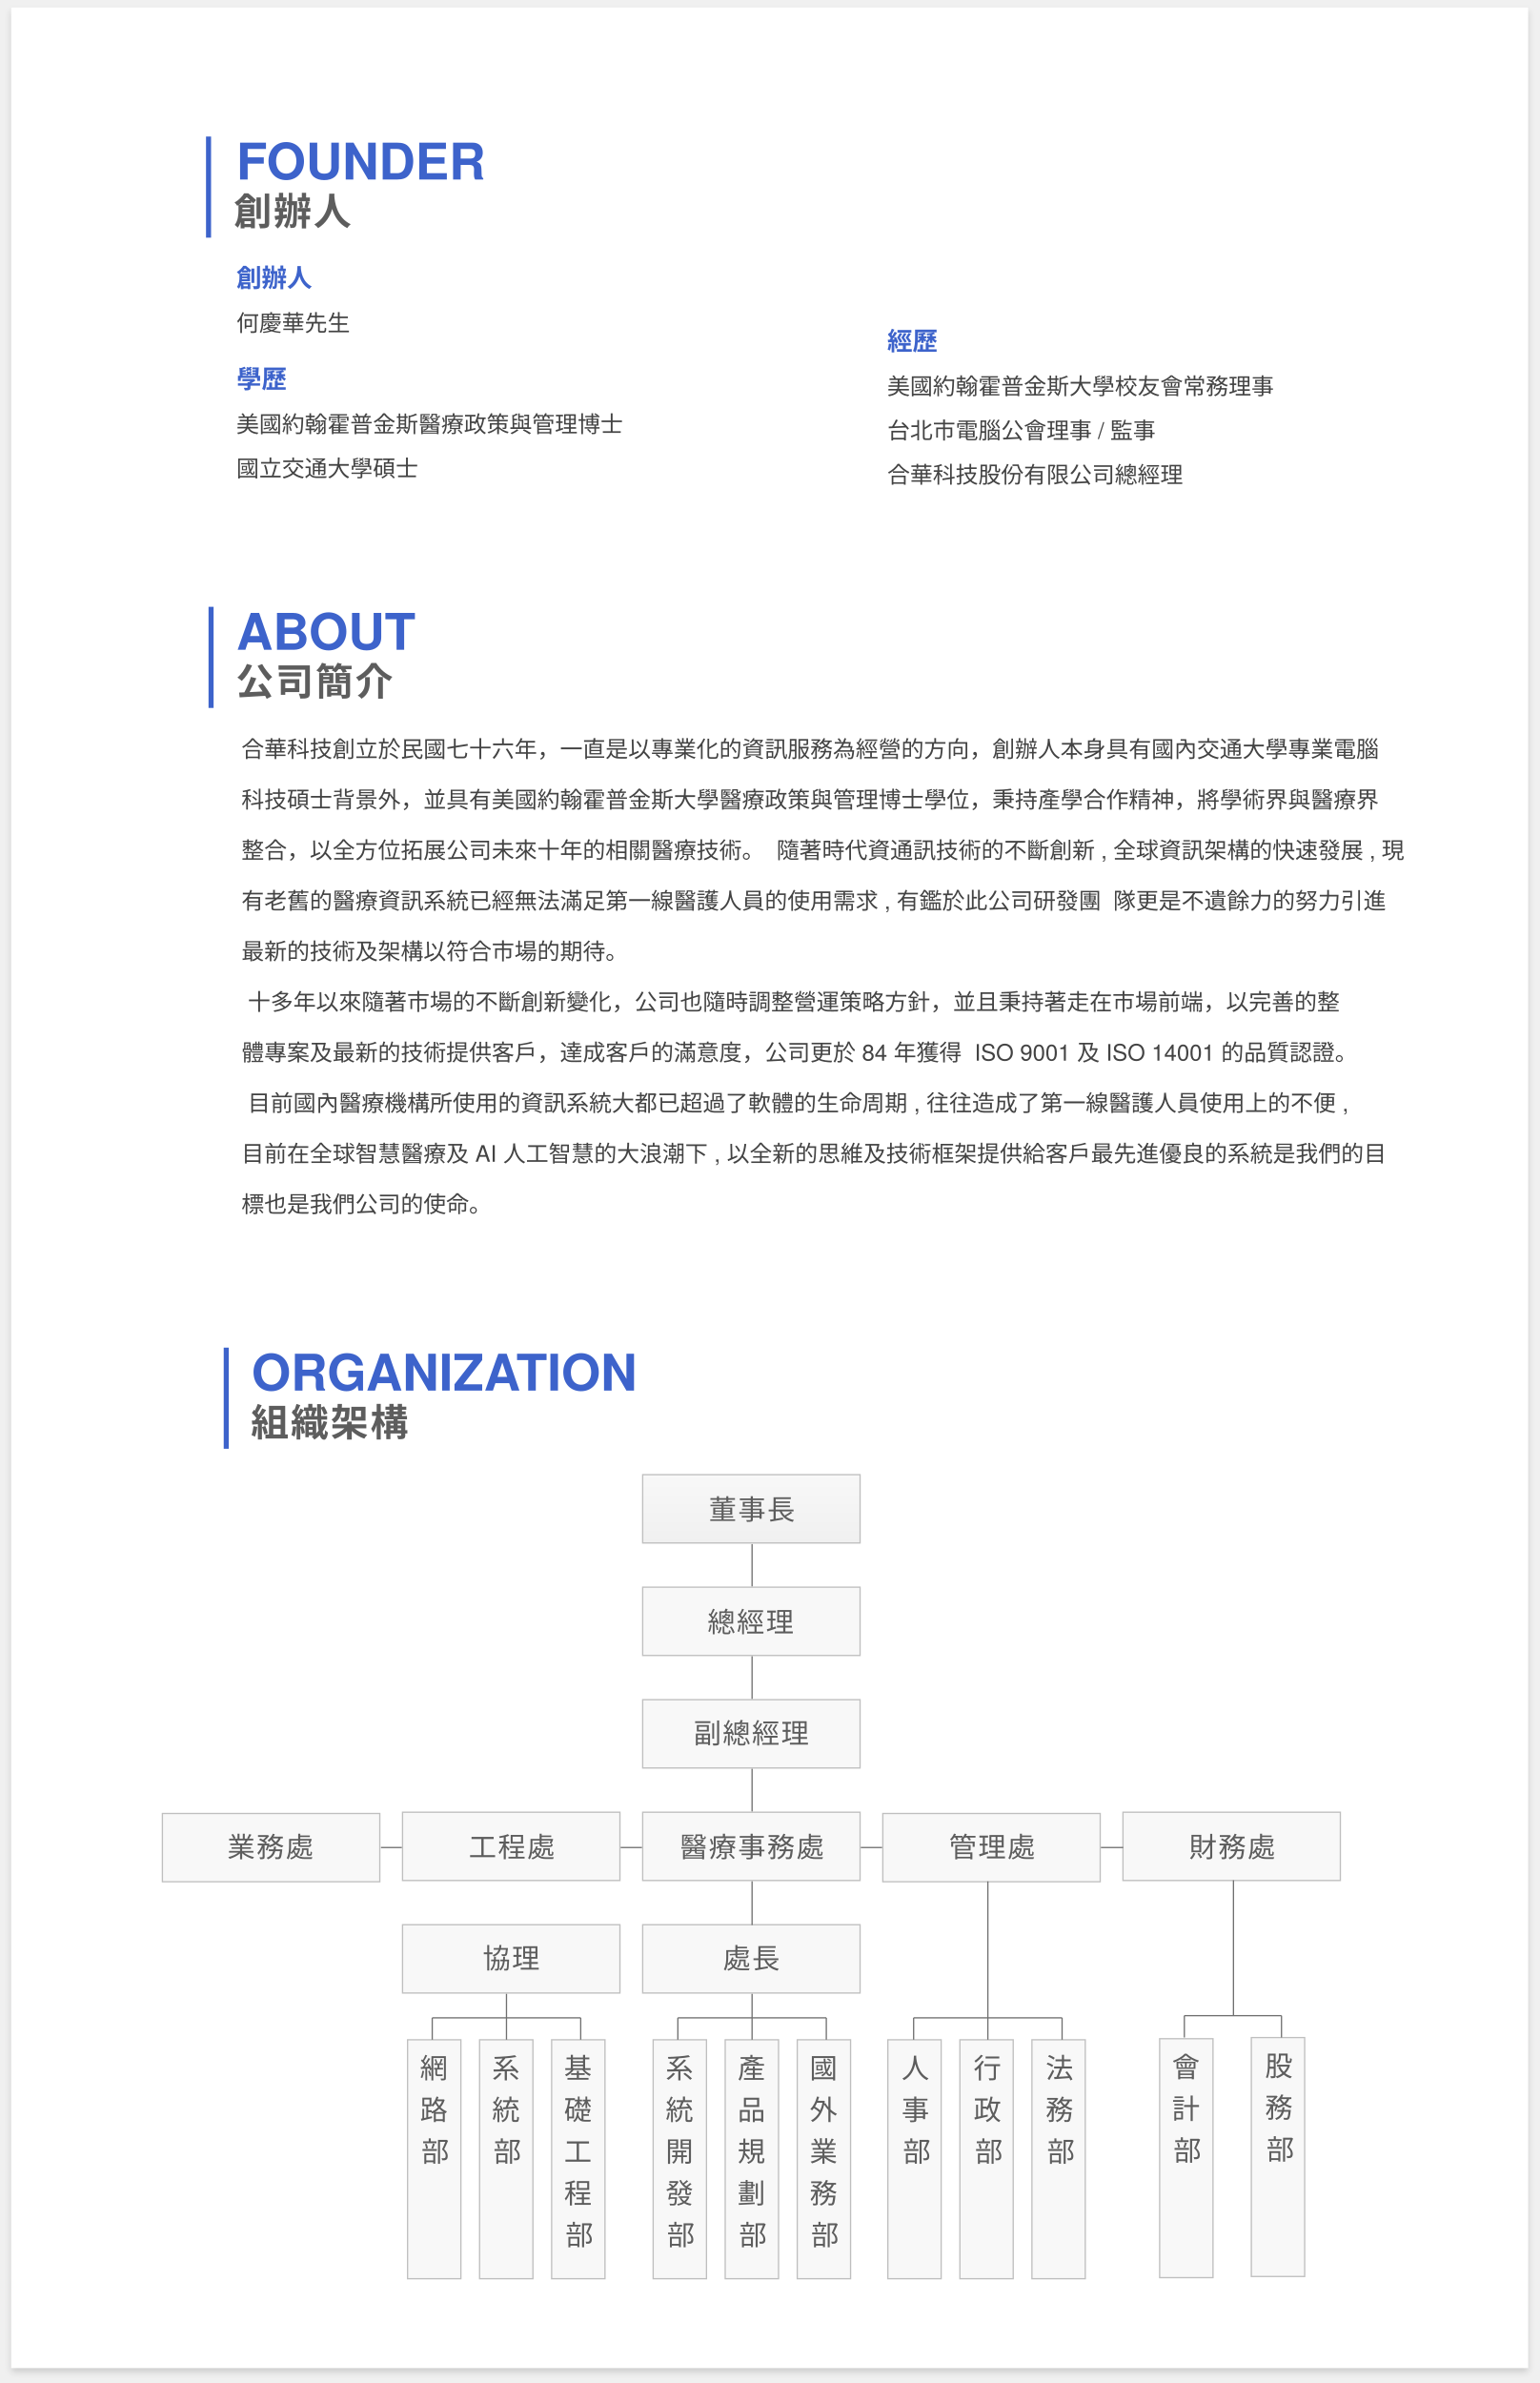
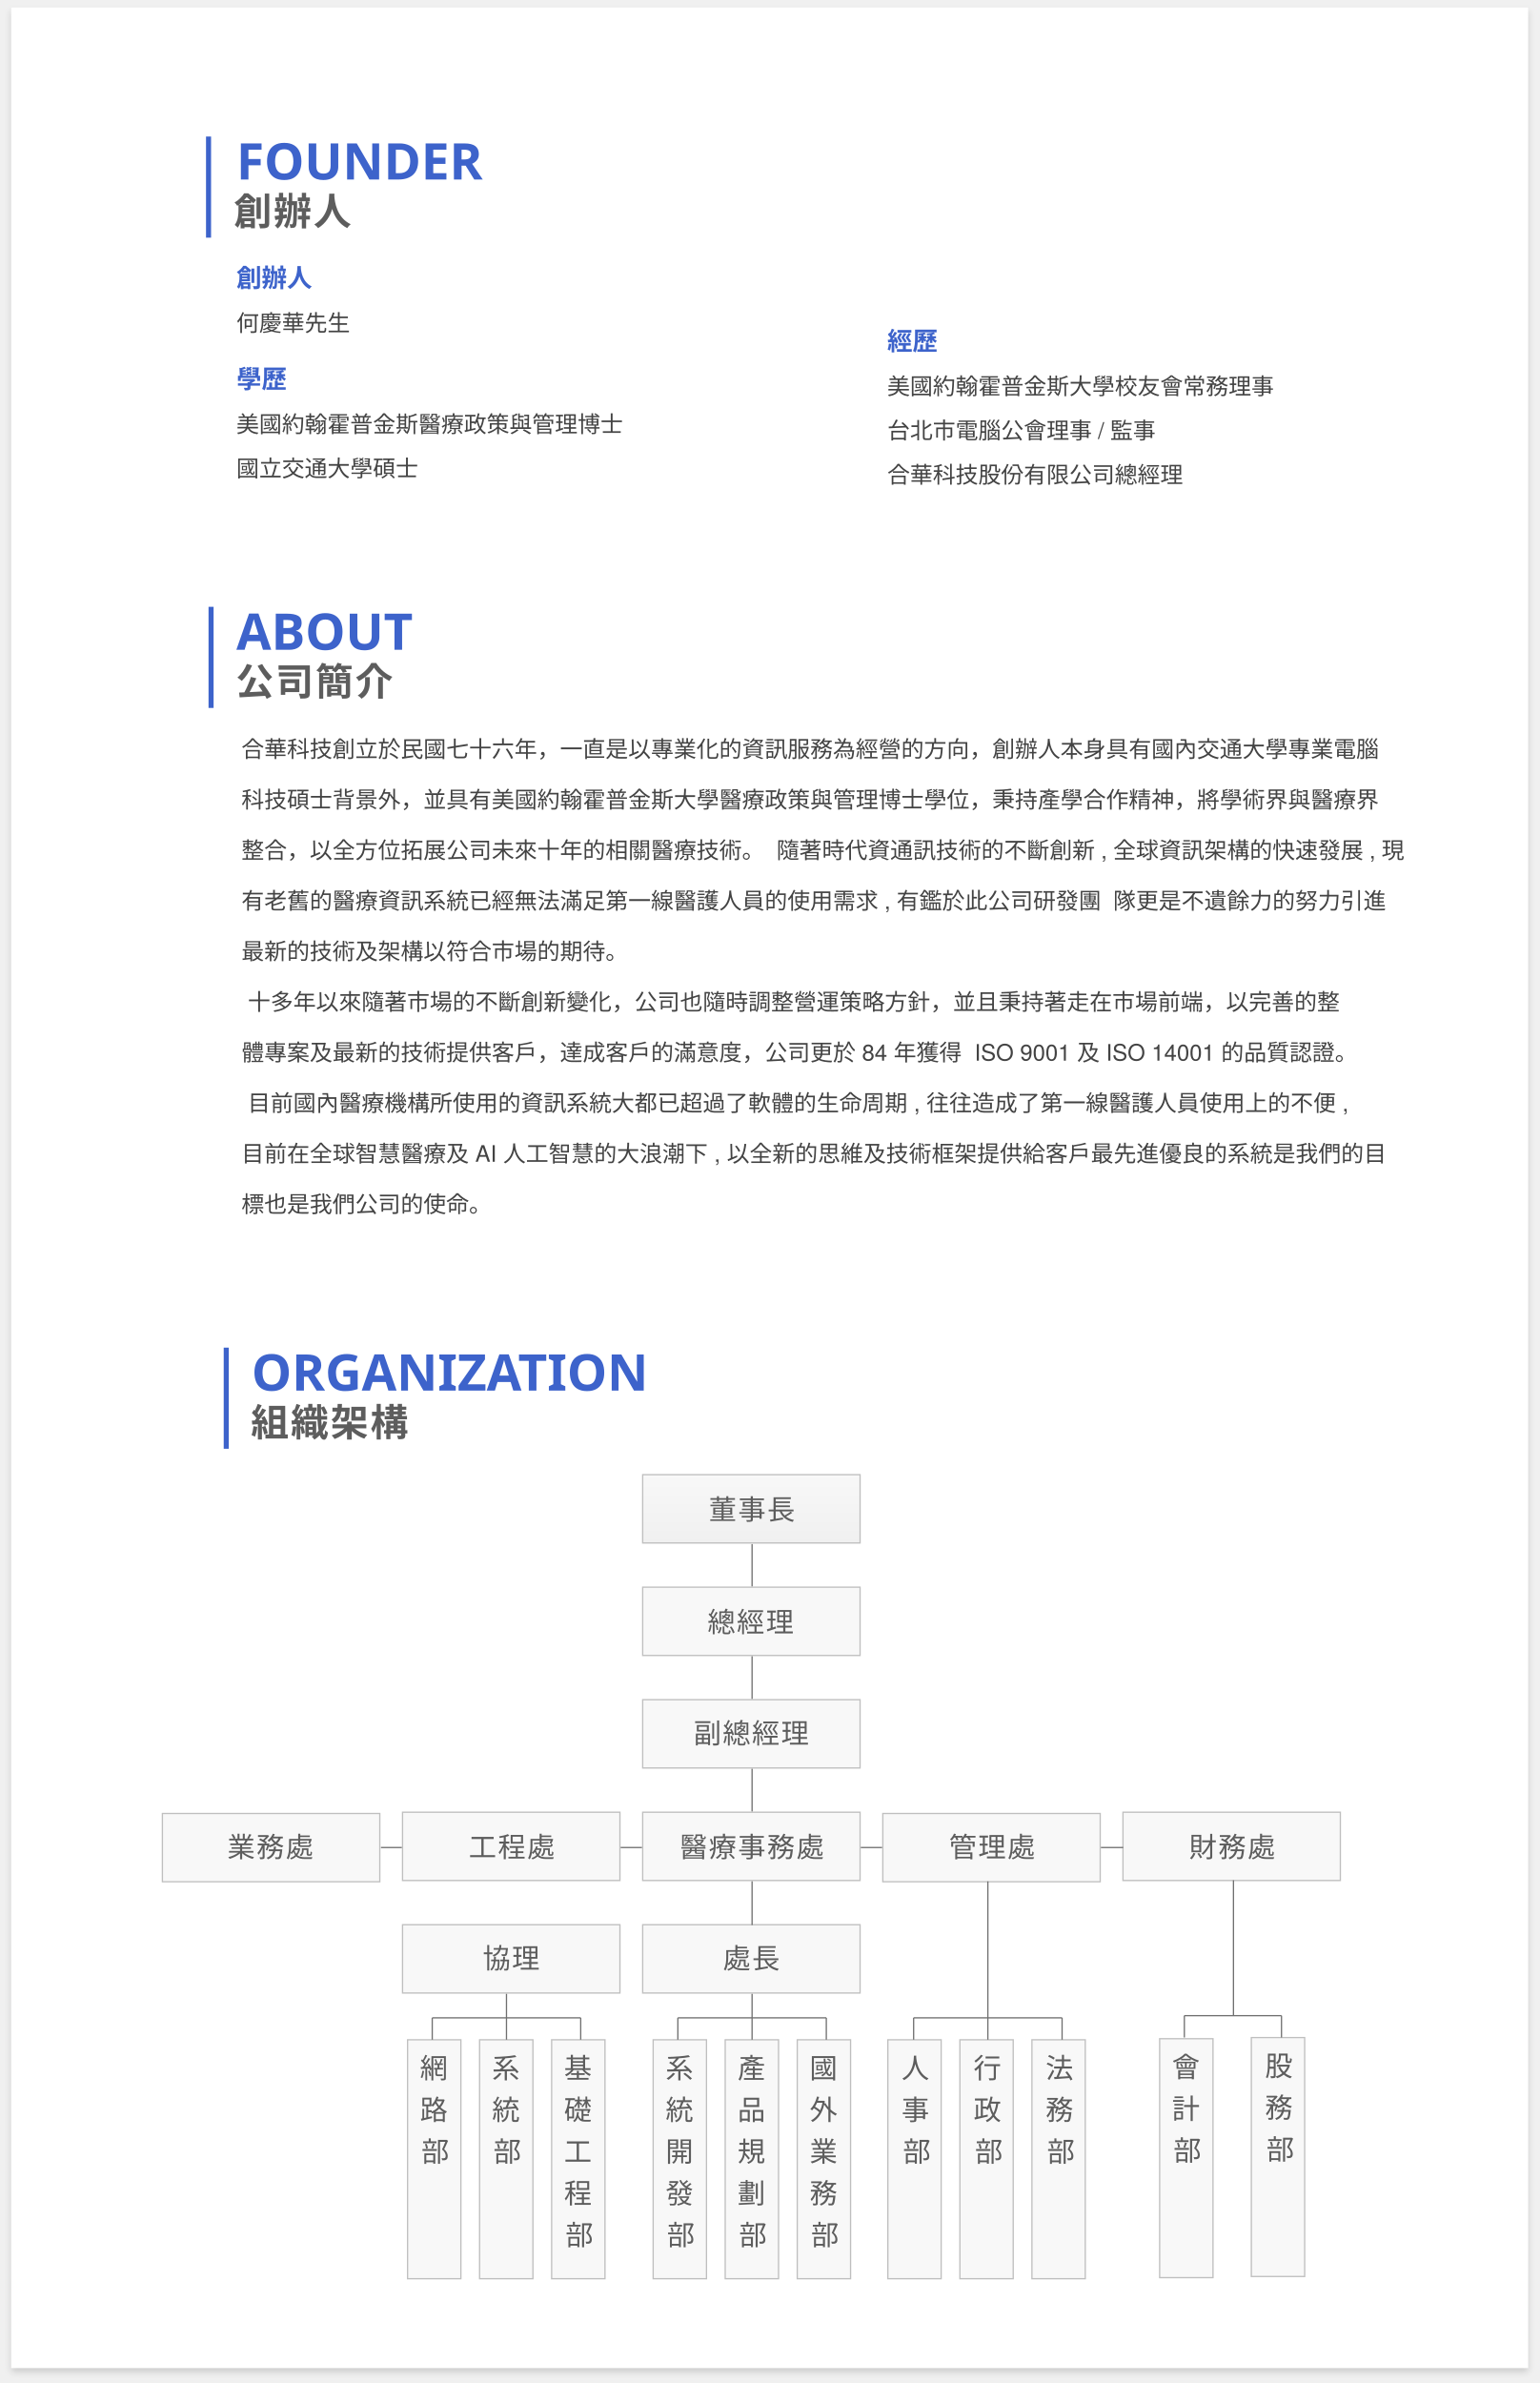
<svg xmlns="http://www.w3.org/2000/svg" width="1218" height="1885" viewBox="0 0 1218 1885">
  <defs>
    <filter id="Rectangle_88" x="0" y="0" width="1218" height="1885" filterUnits="userSpaceOnUse">
      <feOffset dy="3" input="SourceAlpha" />
      <feGaussianBlur stdDeviation="3" result="blur" />
      <feFlood flood-opacity="0.161" />
      <feComposite operator="in" in2="blur" />
      <feComposite in="SourceGraphic" />
    </filter>
    <linearGradient id="linear-gradient" x1="0.5" x2="0.5" y2="1" gradientUnits="objectBoundingBox">
      <stop offset="0" stop-color="#f8f8f8" />
      <stop offset="1" stop-color="#f0f0f0" />
    </linearGradient>
  </defs>
  <g id="Group_6338" data-name="Group 6338" transform="translate(-351 -542)">
    <g transform="matrix(1, 0, 0, 1, 351, 542)" filter="url(#Rectangle_88)">
      <rect id="Rectangle_88-2" data-name="Rectangle 88" width="1200" height="1867" transform="translate(9 6)" fill="#fff" />
    </g>
    <g id="Group_6336" data-name="Group 6336" transform="translate(0 30)">
      <g id="Group_6284" data-name="Group 6284" transform="translate(-22 9)">
        <text id="合華科技創立於民國七十六年_一直是以專業化的資訊服務為經營的方向_創辦人本身具有國內交通大學專業電腦科技碩士背景外_並具有美國約翰霍普金斯大學醫療政策與管理博士學位_秉持產學合作精神_將學術界與醫療界整合_以全方位拓展公司未來十年的相關醫療技術_隨著時代資通訊技術的不斷創新_全球資訊架構的快速發展_現有老舊的醫療資訊系統已經無法滿足第一線醫護人員的使用需求_有鑑於此公司研發團_隊更是不遺餘力的努力引進最新的技術及架構以符合市場的期待_十多年以來隨著市場的不斷創新變化_公司也隨時調整營運策略方針_並且" data-name="合華科技創立於民國七十六年，一直是以專業化的資訊服務為經營的方向，創辦人本身具有國內交通大學專業電腦科技碩士背景外，並具有美國約翰霍普金斯大學醫療政策與管理博士學位，秉持產學合作精神，將學術界與醫療界整合，以全方位拓展公司未來十年的相關醫療技術。 隨著時代資通訊技術的不斷創新,全球資訊架構的快速發展,現有老舊的醫療資訊系統已經無法滿足第一線醫護人員的使用需求,有鑑於此公司研發團 隊更是不遺餘力的努力引進最新的技術及架構以符合市場的期待。   十多年以來隨著市場的不斷創新變化，公司也隨時調整營運策略方針，並且" transform="translate(564 1083)" fill="#434343" font-size="18" font-family="PingFangSC-Regular, PingFang SC">
          <tspan x="0" y="19">合華科技創立於民國七十六年，一直是以專業化的資訊服務為經營的方向，創辦人本身具有國內交通大學專業電腦</tspan>
          <tspan x="0" y="59">科技碩士背景外，並具有美國約翰霍普金斯大學醫療政策與管理博士學位，秉持產學合作精神，將學術界與醫療界</tspan>
          <tspan x="0" y="99">整合，以全方位拓展公司未來十年的相關醫療技術。</tspan>
          <tspan y="99" font-family="HelveticaNeue, Helvetica Neue"> </tspan>
          <tspan y="99">隨著時代資通訊技術的不斷創新</tspan>
          <tspan y="99" font-family="HelveticaNeue, Helvetica Neue">,</tspan>
          <tspan y="99">全球資訊架構的快速發展</tspan>
          <tspan y="99" font-family="HelveticaNeue, Helvetica Neue">,</tspan>
          <tspan y="99">現</tspan>
          <tspan x="0" y="139">有老舊的醫療資訊系統已經無法滿足第一線醫護人員的使用需求</tspan>
          <tspan y="139" font-family="HelveticaNeue, Helvetica Neue">,</tspan>
          <tspan y="139">有鑑於此公司研發團</tspan>
          <tspan y="139" font-family="HelveticaNeue, Helvetica Neue"> </tspan>
          <tspan y="139">隊更是不遺餘力的努力引進</tspan>
          <tspan x="0" y="179">最新的技術及架構以符合市場的期待。</tspan>
          <tspan y="179" font-family="HelveticaNeue, Helvetica Neue" />
          <tspan font-family="HelveticaNeue, Helvetica Neue">
            <tspan x="0" y="219">  </tspan>
            <tspan y="219" font-family="PingFangSC-Regular, PingFang SC">
              十多年以來隨著市場的不斷創新變化，公司也隨時調整營運策略方針，並且秉持著走在市場前端，以完善的整</tspan>
            <tspan x="0" y="259" font-family="PingFangSC-Regular, PingFang SC">體專案及最新的技術提供客戶，達成客戶的滿意度，公司更於</tspan>
            <tspan y="259">84</tspan>
            <tspan y="259" font-family="PingFangSC-Regular, PingFang SC">年獲得</tspan>
            <tspan y="259" xml:space="preserve"> ISO 9001</tspan>
            <tspan y="259" font-family="PingFangSC-Regular, PingFang SC">及</tspan>
            <tspan y="259">ISO 14001</tspan>
            <tspan y="259" font-family="PingFangSC-Regular, PingFang SC">的品質認證。</tspan>
            <tspan y="259" />
            <tspan x="0" y="299">  </tspan>
            <tspan y="299" font-family="PingFangSC-Regular, PingFang SC">目前國內醫療機構所使用的資訊系統大都已超過了軟體的生命周期</tspan>
            <tspan y="299">,</tspan>
            <tspan y="299" font-family="PingFangSC-Regular, PingFang SC">往往造成了第一線醫護人員使用上的不便</tspan>
            <tspan y="299">,</tspan>
            <tspan x="0" y="339" font-family="PingFangSC-Regular, PingFang SC">目前在全球智慧醫療及</tspan>
            <tspan y="339">AI</tspan>
            <tspan y="339" font-family="PingFangSC-Regular, PingFang SC">人工智慧的大浪潮下</tspan>
            <tspan y="339">,</tspan>
            <tspan y="339" font-family="PingFangSC-Regular, PingFang SC">以全新的思維及技術框架提供給客戶最先進優良的系統是我們的目</tspan>
            <tspan x="0" y="379" font-family="PingFangSC-Regular, PingFang SC">標也是我們公司的使命。</tspan>
          </tspan>
        </text>
        <g id="Group_6237" data-name="Group 6237" transform="translate(171 109)">
          <text id="公司簡介" transform="translate(513 944)" fill="#5d5d5d" font-size="30" font-family="Microsoft JhengHei" font-weight="600" letter-spacing="0.05em">
            <tspan x="-124.5" y="0">公司簡介</tspan>
          </text>
          <g id="Group_159" data-name="Group 159">
            <line id="Line_16" data-name="Line 16" y1="80" transform="translate(369 874)" fill="none" stroke="#3d63cb" stroke-width="4" />
-             <text id="_ABOUT" data-name=" ABOUT" transform="translate(389 891)" fill="#3d63cb" font-size="40" font-family="HelveticaNeue-Bold, Helvetica Neue" font-weight="700">
+             <text id="_ABOUT" data-name=" ABOUT" transform="translate(389 891)" fill="#3d63cb" font-size="40" font-family="Microsoft JhengHei" font-weight="700">
              <tspan x="0" y="0" />
              <tspan x="0" y="17">ABOUT</tspan>
            </text>
          </g>
        </g>
      </g>
      <g id="Group_6285" data-name="Group 6285" transform="translate(-22 15)">
        <g id="Group_6239" data-name="Group 6239" transform="translate(183 689)">
          <text id="組織架構" transform="translate(513 944)" fill="#5d5d5d" font-size="30" font-family="Microsoft JhengHei" font-weight="600" letter-spacing="0.05em">
            <tspan x="-124.5" y="0">組織架構</tspan>
          </text>
          <g id="Group_159-2" data-name="Group 159">
            <line id="Line_16-2" data-name="Line 16" y1="80" transform="translate(369 874)" fill="none" stroke="#3d63cb" stroke-width="4" />
-             <text id="_ORGANIZATION" data-name=" ORGANIZATION" transform="translate(389 891)" fill="#3d63cb" font-size="40" font-family="HelveticaNeue-Bold, Helvetica Neue" font-weight="700">
+             <text id="_ORGANIZATION" data-name=" ORGANIZATION" transform="translate(389 891)" fill="#3d63cb" font-size="40" font-family="Microsoft JhengHei" font-weight="700">
              <tspan x="0" y="0" />
              <tspan x="0" y="17">ORGANIZATION</tspan>
            </text>
          </g>
        </g>
        <g id="Group_6282" data-name="Group 6282" transform="translate(59.246 26.482)">
          <g id="Group_6283" data-name="Group 6283" transform="translate(442 1637)">
            <g id="Group_6281" data-name="Group 6281">
              <g id="Group_6245" data-name="Group 6245" transform="translate(0 267.735)">
                <g id="Rectangle_92" data-name="Rectangle 92" transform="translate(-0.246 -0.217)" fill="#f8f8f8" stroke="#bfbfbf" stroke-width="1">
                  <rect width="173" height="55" stroke="none" />
                  <rect x="0.5" y="0.5" width="172" height="54" fill="none" />
                </g>
                <text id="業務處" transform="translate(119.754 34.783)" fill="#5d5d5d" font-size="22" font-family="PingFangSC-Regular, PingFang SC" letter-spacing="0.05em">
                  <tspan x="-68.2" y="0">業務處</tspan>
                </text>
              </g>
              <g id="Group_6244" data-name="Group 6244" transform="translate(190.005 355.828)">
                <g id="Rectangle_97" data-name="Rectangle 97" transform="translate(-0.251 -0.31)" fill="#f8f8f8" stroke="#bfbfbf" stroke-width="1">
                  <rect width="173" height="55" stroke="none" />
                  <rect x="0.5" y="0.5" width="172" height="54" fill="none" />
                </g>
                <text id="協理" transform="translate(108.749 34.69)" fill="#5d5d5d" font-size="22" font-family="PingFangSC-Regular, PingFang SC" letter-spacing="0.05em">
                  <tspan x="-45.1" y="0">協理</tspan>
                </text>
              </g>
              <g id="Group_6243" data-name="Group 6243" transform="translate(380.011 355.828)">
                <g id="Rectangle_98" data-name="Rectangle 98" transform="translate(-0.257 -0.31)" fill="#f8f8f8" stroke="#bfbfbf" stroke-width="1">
                  <rect width="173" height="55" stroke="none" />
                  <rect x="0.5" y="0.5" width="172" height="54" fill="none" />
                </g>
                <text id="處長" transform="translate(108.743 34.69)" fill="#5d5d5d" font-size="22" font-family="PingFangSC-Regular, PingFang SC" letter-spacing="0.05em">
                  <tspan x="-45.1" y="0">處長</tspan>
                </text>
              </g>
              <g id="Group_6249" data-name="Group 6249" transform="translate(760.022 266.871)">
                <g id="Rectangle_96" data-name="Rectangle 96" transform="translate(-0.268 -0.353)" fill="#f8f8f8" stroke="#bfbfbf" stroke-width="1">
                  <rect width="173" height="55" stroke="none" />
                  <rect x="0.5" y="0.5" width="172" height="54" fill="none" />
                </g>
                <text id="財務處" transform="translate(120.732 35.647)" fill="#5d5d5d" font-size="22" font-family="PingFangSC-Regular, PingFang SC" letter-spacing="0.05em">
                  <tspan x="-68.2" y="0">財務處</tspan>
                </text>
              </g>
              <line id="Line_19" data-name="Line 19" y2="301.418" transform="translate(466.809 54.842)" fill="none" stroke="#707070" stroke-width="1" />
              <g id="Group_6240" data-name="Group 6240" transform="translate(380.011)">
                <g id="Rectangle_89" data-name="Rectangle 89" transform="translate(-0.257 -0.482)" stroke="#bfbfbf" stroke-width="1" fill="url(#linear-gradient)">
                  <rect width="173" height="55" stroke="none" />
                  <rect x="0.5" y="0.5" width="172" height="54" fill="none" />
                </g>
                <text id="董事長" transform="translate(120.743 35.518)" fill="#5d5d5d" font-size="22" font-family="PingFangSC-Regular, PingFang SC" letter-spacing="0.05em">
                  <tspan x="-68.2" y="0">董事長</tspan>
                </text>
              </g>
              <g id="Group_6241" data-name="Group 6241" transform="translate(380.011 88.957)">
                <g id="Rectangle_90" data-name="Rectangle 90" transform="translate(-0.257 -0.439)" fill="#f8f8f8" stroke="#bfbfbf" stroke-width="1">
                  <rect width="173" height="55" stroke="none" />
                  <rect x="0.5" y="0.5" width="172" height="54" fill="none" />
                </g>
                <text id="總經理" transform="translate(119.743 35.561)" fill="#5d5d5d" font-size="22" font-family="PingFangSC-Regular, PingFang SC" letter-spacing="0.05em">
                  <tspan x="-68.2" y="0">總經理</tspan>
                </text>
              </g>
              <g id="Group_6242" data-name="Group 6242" transform="translate(380.011 177.914)">
                <g id="Rectangle_91" data-name="Rectangle 91" transform="translate(-0.257 -0.396)" fill="#f8f8f8" stroke="#bfbfbf" stroke-width="1">
                  <rect width="173" height="55" stroke="none" />
                  <rect x="0.5" y="0.5" width="172" height="54" fill="none" />
                </g>
                <text id="副總經理" transform="translate(131.743 34.604)" fill="#5d5d5d" font-size="22" font-family="PingFangSC-Regular, PingFang SC" letter-spacing="0.05em">
                  <tspan x="-91.3" y="0">副總經理</tspan>
                </text>
              </g>
              <line id="Line_20" data-name="Line 20" x2="587.289" transform="translate(173.164 294.94)" fill="none" stroke="#707070" stroke-width="1" />
              <g id="Group_6248" data-name="Group 6248" transform="translate(570.016 267.735)">
                <g id="Rectangle_95" data-name="Rectangle 95" transform="translate(-0.262 -0.217)" fill="#f8f8f8" stroke="#bfbfbf" stroke-width="1">
                  <rect width="173" height="55" stroke="none" />
                  <rect x="0.5" y="0.5" width="172" height="54" fill="none" />
                </g>
                <text id="管理處" transform="translate(120.737 34.783)" fill="#5d5d5d" font-size="22" font-family="PingFangSC-Regular, PingFang SC" letter-spacing="0.05em">
                  <tspan x="-68.2" y="0">管理處</tspan>
                </text>
              </g>
              <g id="Group_6247" data-name="Group 6247" transform="translate(380.011 266.871)">
                <g id="Rectangle_94" data-name="Rectangle 94" transform="translate(-0.257 -0.353)" fill="#f8f8f8" stroke="#bfbfbf" stroke-width="1">
                  <rect width="173" height="55" stroke="none" />
                  <rect x="0.5" y="0.5" width="172" height="54" fill="none" />
                </g>
                <text id="醫療事務處" transform="translate(143.743 35.647)" fill="#5d5d5d" font-size="22" font-family="PingFangSC-Regular, PingFang SC" letter-spacing="0.05em">
                  <tspan x="-114.4" y="0">醫療事務處</tspan>
                </text>
              </g>
              <g id="Group_6276" data-name="Group 6276" transform="translate(788.786 444.785)">
                <g id="Group_6263" data-name="Group 6263" transform="translate(0 0.864)">
                  <g id="Group_6261" data-name="Group 6261" transform="translate(43.183 0) rotate(90)">
                    <g id="Rectangle_97-2" data-name="Rectangle 97" transform="translate(0 0)" fill="#f8f8f8" stroke="#bfbfbf" stroke-width="1">
                      <rect width="190.005" height="43.183" stroke="none" />
                      <rect x="0.5" y="0.5" width="189.005" height="42.183" fill="none" />
                    </g>
                  </g>
                  <text id="會_計_部" data-name="會 計 部" transform="translate(33.373 30.886)" fill="#5d5d5d" font-size="22" font-family="PingFangSC-Regular, PingFang SC" letter-spacing="0.05em">
                    <tspan x="-23.1" y="0">會</tspan>
                    <tspan y="0" font-family="HelveticaNeue, Helvetica Neue" />
                    <tspan x="-23.1" y="33">計</tspan>
                    <tspan y="33" font-family="HelveticaNeue, Helvetica Neue" />
                    <tspan x="-22" y="66">部</tspan>
                  </text>
                </g>
                <g id="Group_6262" data-name="Group 6262" transform="translate(72.548 0)">
                  <g id="Group_6260" data-name="Group 6260" transform="translate(43.183 0) rotate(90)">
                    <g id="Rectangle_97-3" data-name="Rectangle 97" transform="translate(0 0)" fill="#f8f8f8" stroke="#bfbfbf" stroke-width="1">
                      <rect width="190.005" height="43.183" stroke="none" />
                      <rect x="0.5" y="0.5" width="189.005" height="42.183" fill="none" />
                    </g>
                  </g>
                  <text id="股_務_部" data-name="股 務 部" transform="translate(34.373 30.886)" fill="#5d5d5d" font-size="22" font-family="PingFangSC-Regular, PingFang SC" letter-spacing="0.05em">
                    <tspan x="-23.1" y="0">股</tspan>
                    <tspan y="0" font-family="HelveticaNeue, Helvetica Neue" />
                    <tspan x="-23.1" y="33">務</tspan>
                    <tspan y="33" font-family="HelveticaNeue, Helvetica Neue" />
                    <tspan x="-22" y="66">部</tspan>
                  </text>
                </g>
              </g>
              <g id="Group_6273" data-name="Group 6273" transform="translate(193.723 446.513)">
                <g id="Group_6272" data-name="Group 6272">
                  <g id="Group_6250" data-name="Group 6250" transform="translate(43.183) rotate(90)">
                    <g id="Rectangle_97-4" data-name="Rectangle 97" transform="translate(0 0)" fill="#f8f8f8" stroke="#bfbfbf" stroke-width="1">
                      <rect width="190.005" height="43.183" stroke="none" />
                      <rect x="0.5" y="0.5" width="189.005" height="42.183" fill="none" />
                    </g>
                  </g>
                  <text id="網_路_部" data-name="網 路 部" transform="translate(33.373 30.886)" fill="#5d5d5d" font-size="22" font-family="PingFangSC-Regular, PingFang SC" letter-spacing="0.05em">
                    <tspan x="-23.1" y="0">網</tspan>
                    <tspan y="0" font-family="HelveticaNeue, Helvetica Neue" />
                    <tspan x="-23.1" y="33">路</tspan>
                    <tspan y="33" font-family="HelveticaNeue, Helvetica Neue" />
                    <tspan x="-22" y="66">部</tspan>
                  </text>
                </g>
                <g id="Group_6271" data-name="Group 6271" transform="translate(57.002)">
                  <g id="Group_6251" data-name="Group 6251" transform="translate(43.183) rotate(90)">
                    <g id="Rectangle_97-5" data-name="Rectangle 97" transform="translate(0 0)" fill="#f8f8f8" stroke="#bfbfbf" stroke-width="1">
                      <rect width="190.005" height="43.183" stroke="none" />
                      <rect x="0.5" y="0.5" width="189.005" height="42.183" fill="none" />
                    </g>
                  </g>
                  <text id="系_統_部" data-name="系 統 部" transform="translate(33.373 30.886)" fill="#5d5d5d" font-size="22" font-family="PingFangSC-Regular, PingFang SC" letter-spacing="0.05em">
                    <tspan x="-23.1" y="0">系</tspan>
                    <tspan y="0" font-family="HelveticaNeue, Helvetica Neue" />
                    <tspan x="-23.1" y="33">統</tspan>
                    <tspan y="33" font-family="HelveticaNeue, Helvetica Neue" />
                    <tspan x="-22" y="66">部</tspan>
                  </text>
                </g>
                <g id="Group_6270" data-name="Group 6270" transform="translate(114.003)">
                  <g id="Group_6252" data-name="Group 6252" transform="translate(43.183) rotate(90)">
                    <g id="Rectangle_97-6" data-name="Rectangle 97" transform="translate(0 0)" fill="#f8f8f8" stroke="#bfbfbf" stroke-width="1">
                      <rect width="190.005" height="43.183" stroke="none" />
                      <rect x="0.5" y="0.5" width="189.005" height="42.183" fill="none" />
                    </g>
                  </g>
                  <text id="基_礎_工_程_部" data-name="基 礎 工 程 部" transform="translate(33.373 30.886)" fill="#5d5d5d" font-size="22" font-family="PingFangSC-Regular, PingFang SC" letter-spacing="0.05em">
                    <tspan x="-23.1" y="0">基</tspan>
                    <tspan y="0" font-family="HelveticaNeue, Helvetica Neue" />
                    <tspan x="-23.1" y="33">礎</tspan>
                    <tspan y="33" font-family="HelveticaNeue, Helvetica Neue" />
                    <tspan x="-23.1" y="66">工</tspan>
                    <tspan y="66" font-family="HelveticaNeue, Helvetica Neue" />
                    <tspan x="-23.1" y="99">程</tspan>
                    <tspan y="99" font-family="HelveticaNeue, Helvetica Neue" />
                    <tspan x="-22" y="132">部</tspan>
                  </text>
                </g>
              </g>
              <g id="Group_6274" data-name="Group 6274" transform="translate(388.047 446.513)">
                <g id="Group_6269" data-name="Group 6269">
                  <g id="Group_6255" data-name="Group 6255" transform="translate(43.183 0) rotate(90)">
                    <g id="Rectangle_97-7" data-name="Rectangle 97" transform="translate(0 0)" fill="#f8f8f8" stroke="#bfbfbf" stroke-width="1">
                      <rect width="190.005" height="43.183" stroke="none" />
                      <rect x="0.5" y="0.5" width="189.005" height="42.183" fill="none" />
                    </g>
                  </g>
                  <text id="系_統_開_發_部" data-name="系 統 開 發 部" transform="translate(33.373 30.886)" fill="#5d5d5d" font-size="22" font-family="PingFangSC-Regular, PingFang SC" letter-spacing="0.05em">
                    <tspan x="-23.1" y="0">系</tspan>
                    <tspan y="0" font-family="HelveticaNeue, Helvetica Neue" />
                    <tspan x="-23.1" y="33">統</tspan>
                    <tspan y="33" font-family="HelveticaNeue, Helvetica Neue" />
                    <tspan x="-23.1" y="66">開</tspan>
                    <tspan y="66" font-family="HelveticaNeue, Helvetica Neue" />
                    <tspan x="-23.1" y="99">發</tspan>
                    <tspan y="99" font-family="HelveticaNeue, Helvetica Neue" />
                    <tspan x="-22" y="132">部</tspan>
                  </text>
                </g>
                <g id="Group_6268" data-name="Group 6268" transform="translate(57.002)">
                  <g id="Group_6254" data-name="Group 6254" transform="translate(43.183) rotate(90)">
                    <g id="Rectangle_97-8" data-name="Rectangle 97" transform="translate(0 0)" fill="#f8f8f8" stroke="#bfbfbf" stroke-width="1">
                      <rect width="190.005" height="43.183" stroke="none" />
                      <rect x="0.5" y="0.5" width="189.005" height="42.183" fill="none" />
                    </g>
                  </g>
                  <text id="產_品_規_劃_部" data-name="產 品 規 劃 部" transform="translate(33.373 30.886)" fill="#5d5d5d" font-size="22" font-family="PingFangSC-Regular, PingFang SC" letter-spacing="0.05em">
                    <tspan x="-23.1" y="0">產</tspan>
                    <tspan y="0" font-family="HelveticaNeue, Helvetica Neue" />
                    <tspan x="-23.1" y="33">品</tspan>
                    <tspan y="33" font-family="HelveticaNeue, Helvetica Neue" />
                    <tspan x="-23.1" y="66">規</tspan>
                    <tspan y="66" font-family="HelveticaNeue, Helvetica Neue" />
                    <tspan x="-23.1" y="99">劃</tspan>
                    <tspan y="99" font-family="HelveticaNeue, Helvetica Neue" />
                    <tspan x="-22" y="132">部</tspan>
                  </text>
                </g>
                <g id="Group_6267" data-name="Group 6267" transform="translate(114.003)">
                  <g id="Group_6253" data-name="Group 6253" transform="translate(43.183 0) rotate(90)">
                    <g id="Rectangle_97-9" data-name="Rectangle 97" transform="translate(0 0)" fill="#f8f8f8" stroke="#bfbfbf" stroke-width="1">
                      <rect width="190.005" height="43.183" stroke="none" />
                      <rect x="0.5" y="0.5" width="189.005" height="42.183" fill="none" />
                    </g>
                  </g>
                  <text id="國_外_業_務_部" data-name="國 外 業 務 部" transform="translate(33.373 30.886)" fill="#5d5d5d" font-size="22" font-family="PingFangSC-Regular, PingFang SC" letter-spacing="0.05em">
                    <tspan x="-23.1" y="0">國</tspan>
                    <tspan y="0" font-family="HelveticaNeue, Helvetica Neue" />
                    <tspan x="-23.1" y="33">外</tspan>
                    <tspan y="33" font-family="HelveticaNeue, Helvetica Neue" />
                    <tspan x="-23.1" y="66">業</tspan>
                    <tspan y="66" font-family="HelveticaNeue, Helvetica Neue" />
                    <tspan x="-23.1" y="99">務</tspan>
                    <tspan y="99" font-family="HelveticaNeue, Helvetica Neue" />
                    <tspan x="-22" y="132">部</tspan>
                  </text>
                </g>
              </g>
              <g id="Group_6275" data-name="Group 6275" transform="translate(573.734 446.513)">
                <g id="Group_6266" data-name="Group 6266">
                  <g id="Group_6258" data-name="Group 6258" transform="translate(43.183 0) rotate(90)">
                    <g id="Rectangle_97-10" data-name="Rectangle 97" transform="translate(0 0)" fill="#f8f8f8" stroke="#bfbfbf" stroke-width="1">
                      <rect width="190.005" height="43.183" stroke="none" />
                      <rect x="0.5" y="0.5" width="189.005" height="42.183" fill="none" />
                    </g>
                  </g>
                  <text id="人_事_部" data-name="人 事 部" transform="translate(34.373 30.886)" fill="#5d5d5d" font-size="22" font-family="PingFangSC-Regular, PingFang SC" letter-spacing="0.05em">
                    <tspan x="-23.1" y="0">人</tspan>
                    <tspan y="0" font-family="HelveticaNeue, Helvetica Neue" />
                    <tspan x="-23.1" y="33">事</tspan>
                    <tspan y="33" font-family="HelveticaNeue, Helvetica Neue" />
                    <tspan x="-22" y="66">部</tspan>
                  </text>
                </g>
                <g id="Group_6265" data-name="Group 6265" transform="translate(57.002)">
                  <g id="Group_6257" data-name="Group 6257" transform="translate(43.183) rotate(90)">
                    <g id="Rectangle_97-11" data-name="Rectangle 97" transform="translate(0 0)" fill="#f8f8f8" stroke="#bfbfbf" stroke-width="1">
                      <rect width="190.005" height="43.183" stroke="none" />
                      <rect x="0.5" y="0.5" width="189.005" height="42.183" fill="none" />
                    </g>
                  </g>
                  <text id="行_政_部" data-name="行 政 部" transform="translate(34.373 30.886)" fill="#5d5d5d" font-size="22" font-family="PingFangSC-Regular, PingFang SC" letter-spacing="0.05em">
                    <tspan x="-23.1" y="0">行</tspan>
                    <tspan y="0" font-family="HelveticaNeue, Helvetica Neue" />
                    <tspan x="-23.1" y="33">政</tspan>
                    <tspan y="33" font-family="HelveticaNeue, Helvetica Neue" />
                    <tspan x="-22" y="66">部</tspan>
                  </text>
                </g>
                <g id="Group_6264" data-name="Group 6264" transform="translate(114.003)">
                  <g id="Group_6256" data-name="Group 6256" transform="translate(43.183 0) rotate(90)">
                    <g id="Rectangle_97-12" data-name="Rectangle 97" transform="translate(0 0)" fill="#f8f8f8" stroke="#bfbfbf" stroke-width="1">
                      <rect width="190.005" height="43.183" stroke="none" />
                      <rect x="0.5" y="0.5" width="189.005" height="42.183" fill="none" />
                    </g>
                  </g>
                  <text id="法_務_部" data-name="法 務 部" transform="translate(34.373 30.886)" fill="#5d5d5d" font-size="22" font-family="PingFangSC-Regular, PingFang SC" letter-spacing="0.05em">
                    <tspan x="-23.1" y="0">法</tspan>
                    <tspan y="0" font-family="HelveticaNeue, Helvetica Neue" />
                    <tspan x="-23.1" y="33">務</tspan>
                    <tspan y="33" font-family="HelveticaNeue, Helvetica Neue" />
                    <tspan x="-22" y="66">部</tspan>
                  </text>
                </g>
              </g>
              <g id="Group_6277" data-name="Group 6277" transform="translate(213.756 410.671)">
                <line id="Line_21" data-name="Line 21" y2="17.273" transform="translate(0 19.001)" fill="none" stroke="#707070" stroke-width="1" />
                <line id="Line_22" data-name="Line 22" y2="36.274" transform="translate(58.729)" fill="none" stroke="#707070" stroke-width="1" />
                <line id="Line_23" data-name="Line 23" y2="17.273" transform="translate(117.458 19.001)" fill="none" stroke="#707070" stroke-width="1" />
                <line id="Line_24" data-name="Line 24" x2="117.458" transform="translate(0 19.001)" fill="none" stroke="#707070" stroke-width="1" />
              </g>
              <g id="Group_6278" data-name="Group 6278" transform="translate(408.08 410.671)">
                <line id="Line_21-2" data-name="Line 21" y2="17.273" transform="translate(0 19.001)" fill="none" stroke="#707070" stroke-width="1" />
                <line id="Line_22-2" data-name="Line 22" y2="36.274" transform="translate(58.729)" fill="none" stroke="#707070" stroke-width="1" />
                <line id="Line_23-2" data-name="Line 23" y2="17.273" transform="translate(117.458 19.001)" fill="none" stroke="#707070" stroke-width="1" />
                <line id="Line_24-2" data-name="Line 24" x2="117.458" transform="translate(0 19.001)" fill="none" stroke="#707070" stroke-width="1" />
              </g>
              <g id="Group_6279" data-name="Group 6279" transform="translate(594.631 321.714)">
                <line id="Line_21-3" data-name="Line 21" y2="17.273" transform="translate(0 107.958)" fill="none" stroke="#707070" stroke-width="1" />
                <line id="Line_22-3" data-name="Line 22" y2="125.231" transform="translate(58.729)" fill="none" stroke="#707070" stroke-width="1" />
                <line id="Line_23-3" data-name="Line 23" y2="17.273" transform="translate(117.458 107.958)" fill="none" stroke="#707070" stroke-width="1" />
                <line id="Line_24-3" data-name="Line 24" x2="117.458" transform="translate(0 107.958)" fill="none" stroke="#707070" stroke-width="1" />
              </g>
              <g id="Group_6280" data-name="Group 6280" transform="translate(808.819 320.85)">
                <line id="Line_21-4" data-name="Line 21" y2="17.273" transform="translate(0 107.094)" fill="none" stroke="#707070" stroke-width="1" />
                <line id="Line_22-4" data-name="Line 22" y2="107.094" transform="translate(38.865)" fill="none" stroke="#707070" stroke-width="1" />
                <line id="Line_23-4" data-name="Line 23" y2="17.273" transform="translate(76.866 107.094)" fill="none" stroke="#707070" stroke-width="1" />
                <line id="Line_24-4" data-name="Line 24" x2="76.866" transform="translate(0 107.094)" fill="none" stroke="#707070" stroke-width="1" />
              </g>
            </g>
            <g id="Group_6246" data-name="Group 6246" transform="translate(190.005 266.871)">
              <g id="Rectangle_93" data-name="Rectangle 93" transform="translate(-0.251 -0.353)" fill="#f8f8f8" stroke="#bfbfbf" stroke-width="1">
                <rect width="173" height="55" stroke="none" />
                <rect x="0.5" y="0.5" width="172" height="54" fill="none" />
              </g>
              <text id="工程處" transform="translate(120.749 35.647)" fill="#5d5d5d" font-size="22" font-family="PingFangSC-Regular, PingFang SC" letter-spacing="0.05em">
                <tspan x="-68.2" y="0">工程處</tspan>
              </text>
            </g>
          </g>
        </g>
      </g>
    </g>
    <g id="Group_6337" data-name="Group 6337">
      <text id="經歷_美國約翰霍普金斯大學校友會常務理事_台北市電腦公會理事_監事_合華科技股份有限公司總經理_" data-name="經歷 美國約翰霍普金斯大學校友會常務理事 台北市電腦公會理事/監事 合華科技股份有限公司總經理 " transform="translate(1053 819)" fill="#3d63cb" font-size="20" font-family="Microsoft JhengHei" font-weight="600">
        <tspan x="0" y="0">經歷</tspan>
-         <tspan y="0" font-family="HelveticaNeue-Bold, Helvetica Neue" font-weight="700" />
+         <tspan y="0" font-family="Microsoft JhengHei" font-weight="700" />
        <tspan fill="#434343" font-size="18" font-family="PingFangSC-Regular, PingFang SC" font-weight="400">
          <tspan x="0" y="35">美國約翰霍普金斯大學校友會常務理事</tspan>
          <tspan y="35" font-family="HelveticaNeue, Helvetica Neue" />
          <tspan x="0" y="70">台北市電腦公會理事</tspan>
          <tspan y="70" font-family="HelveticaNeue, Helvetica Neue">/</tspan>
          <tspan y="70">監事</tspan>
          <tspan y="70" font-family="HelveticaNeue, Helvetica Neue" />
          <tspan x="0" y="105">合華科技股份有限公司總經理</tspan>
          <tspan y="105" font-family="HelveticaNeue, Helvetica Neue" />
        </tspan>
        <tspan fill="#434343" font-size="18" font-family="HelveticaNeue, Helvetica Neue" font-weight="400">
          <tspan x="0" y="140" />
        </tspan>
      </text>
      <text id="創辦人_何慶華先生" data-name="創辦人 何慶華先生" transform="translate(538 769)" fill="#3d63cb" font-size="20" font-family="Microsoft JhengHei" font-weight="600">
        <tspan x="0" y="0">創辦人</tspan>
-         <tspan y="0" font-family="HelveticaNeue-Bold, Helvetica Neue" font-weight="700" />
+         <tspan y="0" font-family="Microsoft JhengHei" font-weight="700" />
        <tspan fill="#434343" font-size="18" font-family="PingFangSC-Regular, PingFang SC" font-weight="400">
          <tspan x="0" y="35">何慶華先生</tspan>
        </tspan>
      </text>
      <text id="學歷_美國約翰霍普金斯醫療政策與管理博士_國立交通大學碩士" data-name="學歷 美國約翰霍普金斯醫療政策與管理博士 國立交通大學碩士" transform="translate(538 849)" fill="#3d63cb" font-size="20" font-family="Microsoft JhengHei" font-weight="600">
        <tspan x="0" y="0">學歷</tspan>
-         <tspan y="0" font-family="HelveticaNeue-Bold, Helvetica Neue" font-weight="700" />
+         <tspan y="0" font-family="Microsoft JhengHei" font-weight="700" />
        <tspan fill="#434343" font-size="18" font-family="PingFangSC-Regular, PingFang SC" font-weight="400">
          <tspan x="0" y="35">美國約翰霍普金斯醫療政策與管理博士</tspan>
          <tspan y="35" font-family="HelveticaNeue, Helvetica Neue" />
          <tspan x="0" y="70">國立交通大學碩士</tspan>
        </tspan>
      </text>
      <g id="Group_6236" data-name="Group 6236" transform="translate(147 -224)">
        <text id="創辦人" transform="translate(482 944)" fill="#5d5d5d" font-size="30" font-family="Microsoft JhengHei" font-weight="600" letter-spacing="0.05em">
          <tspan x="-93" y="0">創辦人</tspan>
        </text>
        <g id="Group_159-3" data-name="Group 159">
          <line id="Line_16-3" data-name="Line 16" y1="80" transform="translate(369 874)" fill="none" stroke="#3d63cb" stroke-width="4" />
-           <text id="_FOUNDER" data-name=" FOUNDER" transform="translate(391 891)" fill="#3d63cb" font-size="40" font-family="HelveticaNeue-Bold, Helvetica Neue" font-weight="700">
+           <text id="_FOUNDER" data-name=" FOUNDER" transform="translate(391 891)" fill="#3d63cb" font-size="40" font-family="Microsoft JhengHei" font-weight="700">
            <tspan x="0" y="0" />
            <tspan x="0" y="17">FOUNDER</tspan>
          </text>
        </g>
      </g>
    </g>
  </g>
</svg>
